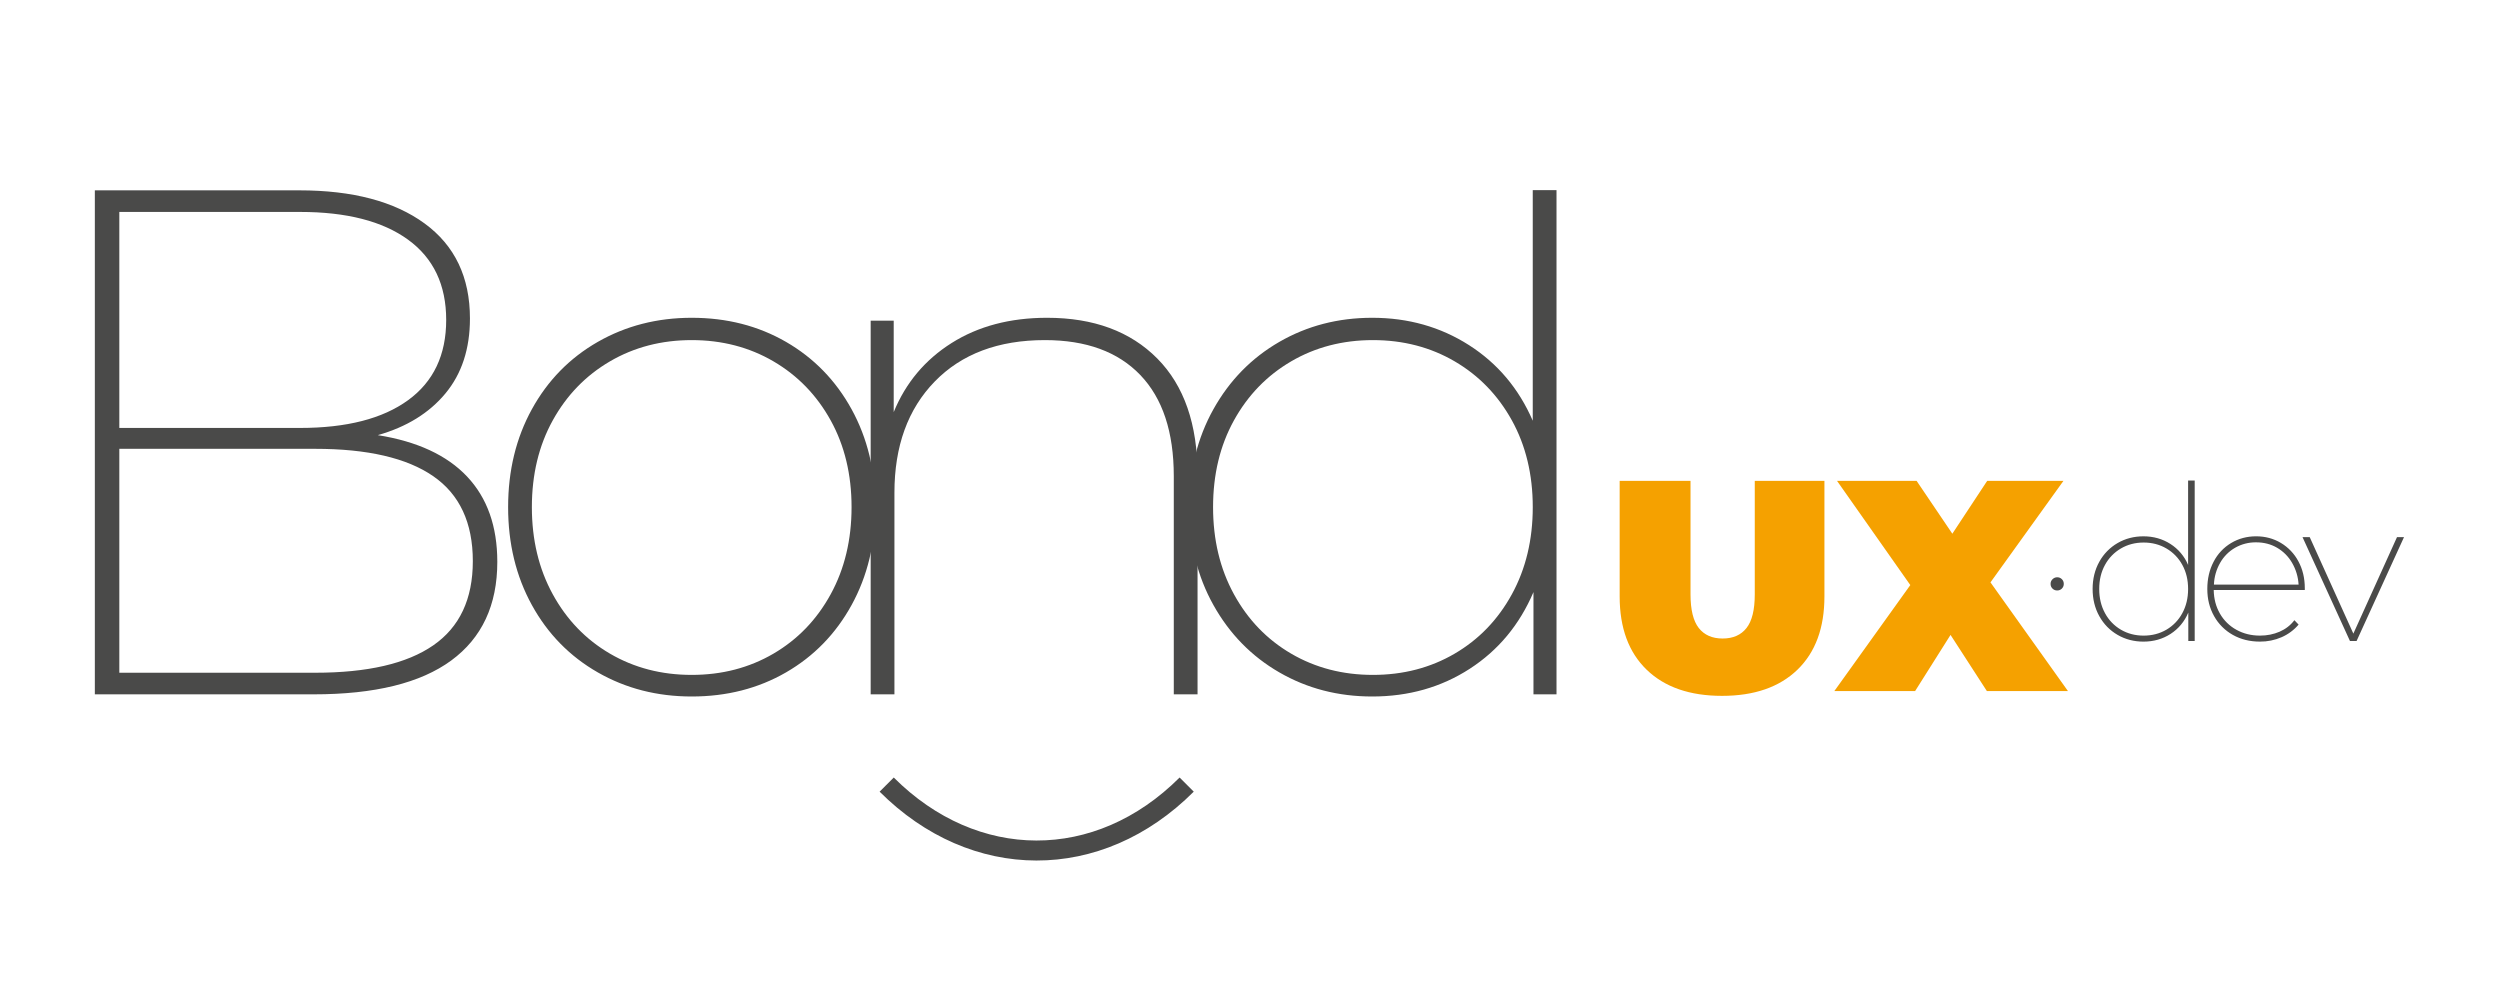
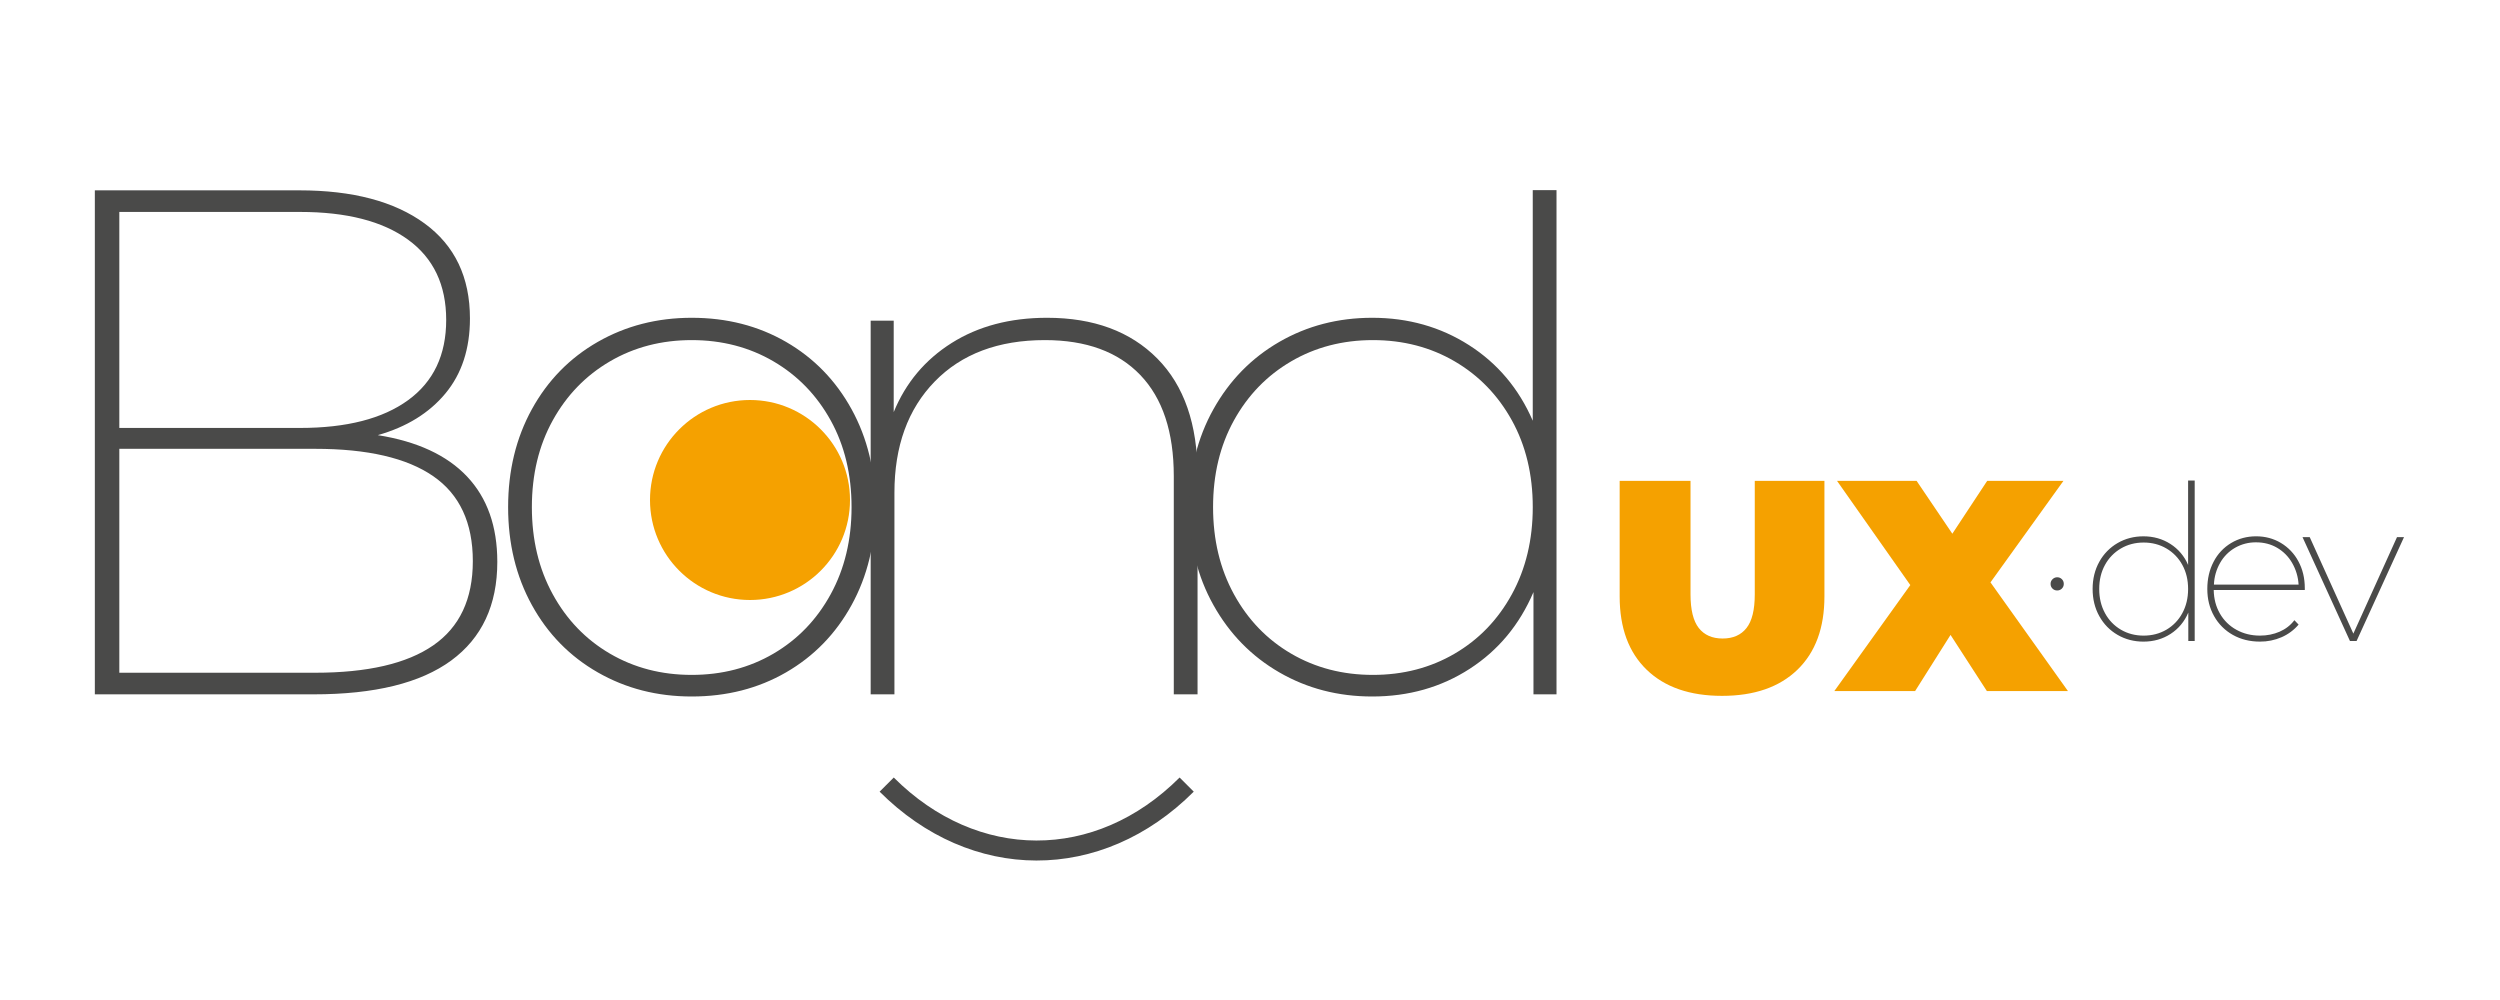
<svg xmlns="http://www.w3.org/2000/svg" version="1.0" viewBox="0 0 250 100">
  <path fill="#4A4A49" class="svg-dark" d="M46.708 47.654c2.016 2.136 3.023 4.98 3.023 8.532 0 4.32-1.536 7.608-4.607 9.864-3.073 2.256-7.657 3.384-13.753 3.384H9.484v-50.4h20.448c5.328 0 9.504 1.104 12.528 3.312 3.023 2.208 4.535 5.376 4.535 9.504 0 3.024-.816 5.521-2.447 7.488-1.633 1.969-3.889 3.36-6.769 4.176 3.936.625 6.913 2.005 8.929 4.14zm-34.776-26.46v21.6h18.072c4.655 0 8.255-.923 10.8-2.772 2.544-1.847 3.815-4.523 3.815-8.028 0-3.503-1.271-6.18-3.815-8.028-2.545-1.848-6.145-2.772-10.8-2.772H11.932zm31.391 43.344c2.64-1.824 3.96-4.632 3.96-8.424 0-3.84-1.32-6.671-3.96-8.496-2.64-1.824-6.576-2.736-11.808-2.736H11.932v22.392h19.584c5.231 0 9.168-.911 11.807-2.736zm16.453 2.7c-2.808-1.608-5.004-3.852-6.588-6.732-1.584-2.88-2.376-6.144-2.376-9.792 0-3.647.792-6.912 2.376-9.792 1.584-2.88 3.78-5.123 6.588-6.732 2.808-1.607 5.94-2.412 9.396-2.412 3.504 0 6.648.804 9.433 2.412 2.783 1.609 4.968 3.852 6.552 6.732 1.584 2.88 2.376 6.145 2.376 9.792 0 3.648-.792 6.912-2.376 9.792-1.584 2.88-3.769 5.125-6.552 6.732-2.784 1.608-5.929 2.412-9.433 2.412-3.456 0-6.589-.803-9.396-2.412zm17.568-1.872c2.423-1.416 4.331-3.396 5.724-5.94 1.392-2.544 2.088-5.447 2.088-8.712 0-3.263-.696-6.156-2.088-8.676-1.393-2.52-3.301-4.488-5.724-5.904-2.425-1.416-5.148-2.124-8.173-2.124-3.023 0-5.748.708-8.172 2.124-2.424 1.416-4.332 3.384-5.724 5.904-1.393 2.52-2.088 5.413-2.088 8.676 0 3.265.695 6.168 2.088 8.712 1.392 2.544 3.3 4.524 5.724 5.94 2.424 1.416 5.148 2.124 8.172 2.124 3.024 0 5.748-.708 8.173-2.124z" />
  <path fill="#4A4A49" class="svg-dark" d="M115.724 35.846c2.688 2.712 4.031 6.588 4.031 11.628v21.96h-2.376V47.618c0-4.416-1.115-7.787-3.348-10.116-2.232-2.328-5.412-3.492-9.54-3.492-4.656 0-8.328 1.38-11.016 4.14-2.689 2.761-4.032 6.469-4.032 11.124v20.16h-2.376V32.066h2.304v9.144c1.199-2.927 3.132-5.231 5.796-6.912 2.664-1.679 5.844-2.52 9.54-2.52 4.655.001 8.327 1.357 11.017 4.068z" />
  <path fill="#4A4A49" class="svg-dark" d="M155.651 19.01v50.424h-2.304V59.21c-1.393 3.265-3.517 5.821-6.372 7.668-2.856 1.849-6.108 2.772-9.756 2.772-3.409 0-6.505-.803-9.288-2.412-2.784-1.608-4.98-3.852-6.588-6.732-1.609-2.88-2.412-6.144-2.412-9.792 0-3.647.803-6.912 2.412-9.792 1.607-2.88 3.804-5.123 6.588-6.732 2.783-1.607 5.879-2.412 9.288-2.412 3.6 0 6.827.912 9.684 2.736 2.855 1.825 4.979 4.345 6.372 7.56V19.01h2.376zm-10.187 46.356c2.423-1.416 4.331-3.396 5.724-5.94 1.392-2.544 2.088-5.447 2.088-8.712 0-3.263-.696-6.156-2.088-8.676-1.393-2.52-3.301-4.488-5.724-5.904-2.425-1.416-5.148-2.124-8.173-2.124-3.023 0-5.748.708-8.172 2.124-2.424 1.416-4.332 3.384-5.724 5.904-1.393 2.52-2.088 5.413-2.088 8.676 0 3.265.695 6.168 2.088 8.712 1.392 2.544 3.3 4.524 5.724 5.94 2.424 1.416 5.148 2.124 8.172 2.124 3.025 0 5.748-.708 8.173-2.124z" />
  <path fill="#F5A100" class="svg-orange" d="M164.668 66.974c-1.802-1.742-2.702-4.183-2.702-7.326v-11.56h7.086v11.35c0 1.542.275 2.662.825 3.363.551.701 1.346 1.051 2.387 1.051s1.836-.35 2.387-1.051c.551-.7.826-1.821.826-3.363v-11.35h6.966v11.56c0 3.143-.901 5.585-2.702 7.326-1.802 1.741-4.314 2.612-7.536 2.612-3.224 0-5.736-.871-7.537-2.612zm34.019 2.132l-3.633-5.615-3.543 5.615h-8.077l7.596-10.599-7.326-10.419h7.957l3.573 5.284 3.483-5.284h7.626l-7.296 10.149 7.747 10.869h-8.107z" />
  <path fill="#4A4A49" class="svg-dark" d="M205.248 58.857a.637.637 0 01-.19-.47c0-.187.067-.343.2-.47a.647.647 0 01.46-.19c.187 0 .343.064.47.19.127.127.19.284.19.47a.64.64 0 01-.19.47.639.639 0 01-.47.19.639.639 0 01-.47-.19zm14.222-10.806v16.05h-.64v-2.842c-.387.908-.978 1.618-1.772 2.132s-1.699.771-2.712.771c-.948 0-1.809-.223-2.582-.671-.774-.447-1.385-1.071-1.832-1.872s-.67-1.708-.67-2.722.223-1.922.67-2.722a4.848 4.848 0 011.832-1.872c.774-.447 1.634-.671 2.582-.671 1.001 0 1.898.254 2.692.761a4.599 4.599 0 011.772 2.102v-8.444h.66zm-2.832 14.92a4.216 4.216 0 001.592-1.651c.387-.707.58-1.515.58-2.422 0-.907-.193-1.711-.58-2.412a4.23 4.23 0 00-1.592-1.641c-.674-.393-1.431-.591-2.272-.591-.841 0-1.598.197-2.272.591a4.236 4.236 0 00-1.592 1.641c-.387.701-.58 1.505-.58 2.412 0 .908.193 1.715.58 2.422a4.21 4.21 0 001.592 1.651c.674.394 1.431.591 2.272.591.841-.001 1.598-.198 2.272-.591zm13.842-3.974h-9.108c.013.881.22 1.668.62 2.362a4.234 4.234 0 001.652 1.621c.7.387 1.484.581 2.352.581.707 0 1.361-.13 1.962-.39.6-.26 1.094-.644 1.481-1.151l.42.44a4.685 4.685 0 01-1.701 1.261 5.3 5.3 0 01-2.162.44c-1.014 0-1.919-.223-2.712-.671a4.853 4.853 0 01-1.872-1.872c-.454-.801-.681-1.708-.681-2.722s.21-1.922.63-2.722a4.648 4.648 0 011.752-1.872c.747-.447 1.581-.671 2.502-.671.907 0 1.732.22 2.472.661a4.703 4.703 0 011.752 1.842c.427.788.641 1.682.641 2.682v.181zm-6.966-4.223a4.018 4.018 0 00-1.501 1.511 4.75 4.75 0 00-.621 2.172h8.467a4.863 4.863 0 00-.65-2.172 4.123 4.123 0 00-1.502-1.511c-.62-.36-1.318-.54-2.092-.54a4.122 4.122 0 00-2.101.54zm16.887-1.061l-4.744 10.389h-.661l-4.744-10.389h.72l4.364 9.648 4.364-9.648h.701z" />
  <path class="stroke-animation svg-dark-stroke" fill="none" stroke="#4A4A49" stroke-width="2" stroke-miterlimit="10" d="M88.668 78.459c8.75 8.75 21.166 8.833 30 0" />
+   <circle class="left-eye" r="10" cx="75" cy="50" fill="#F5A100" />
</svg>
